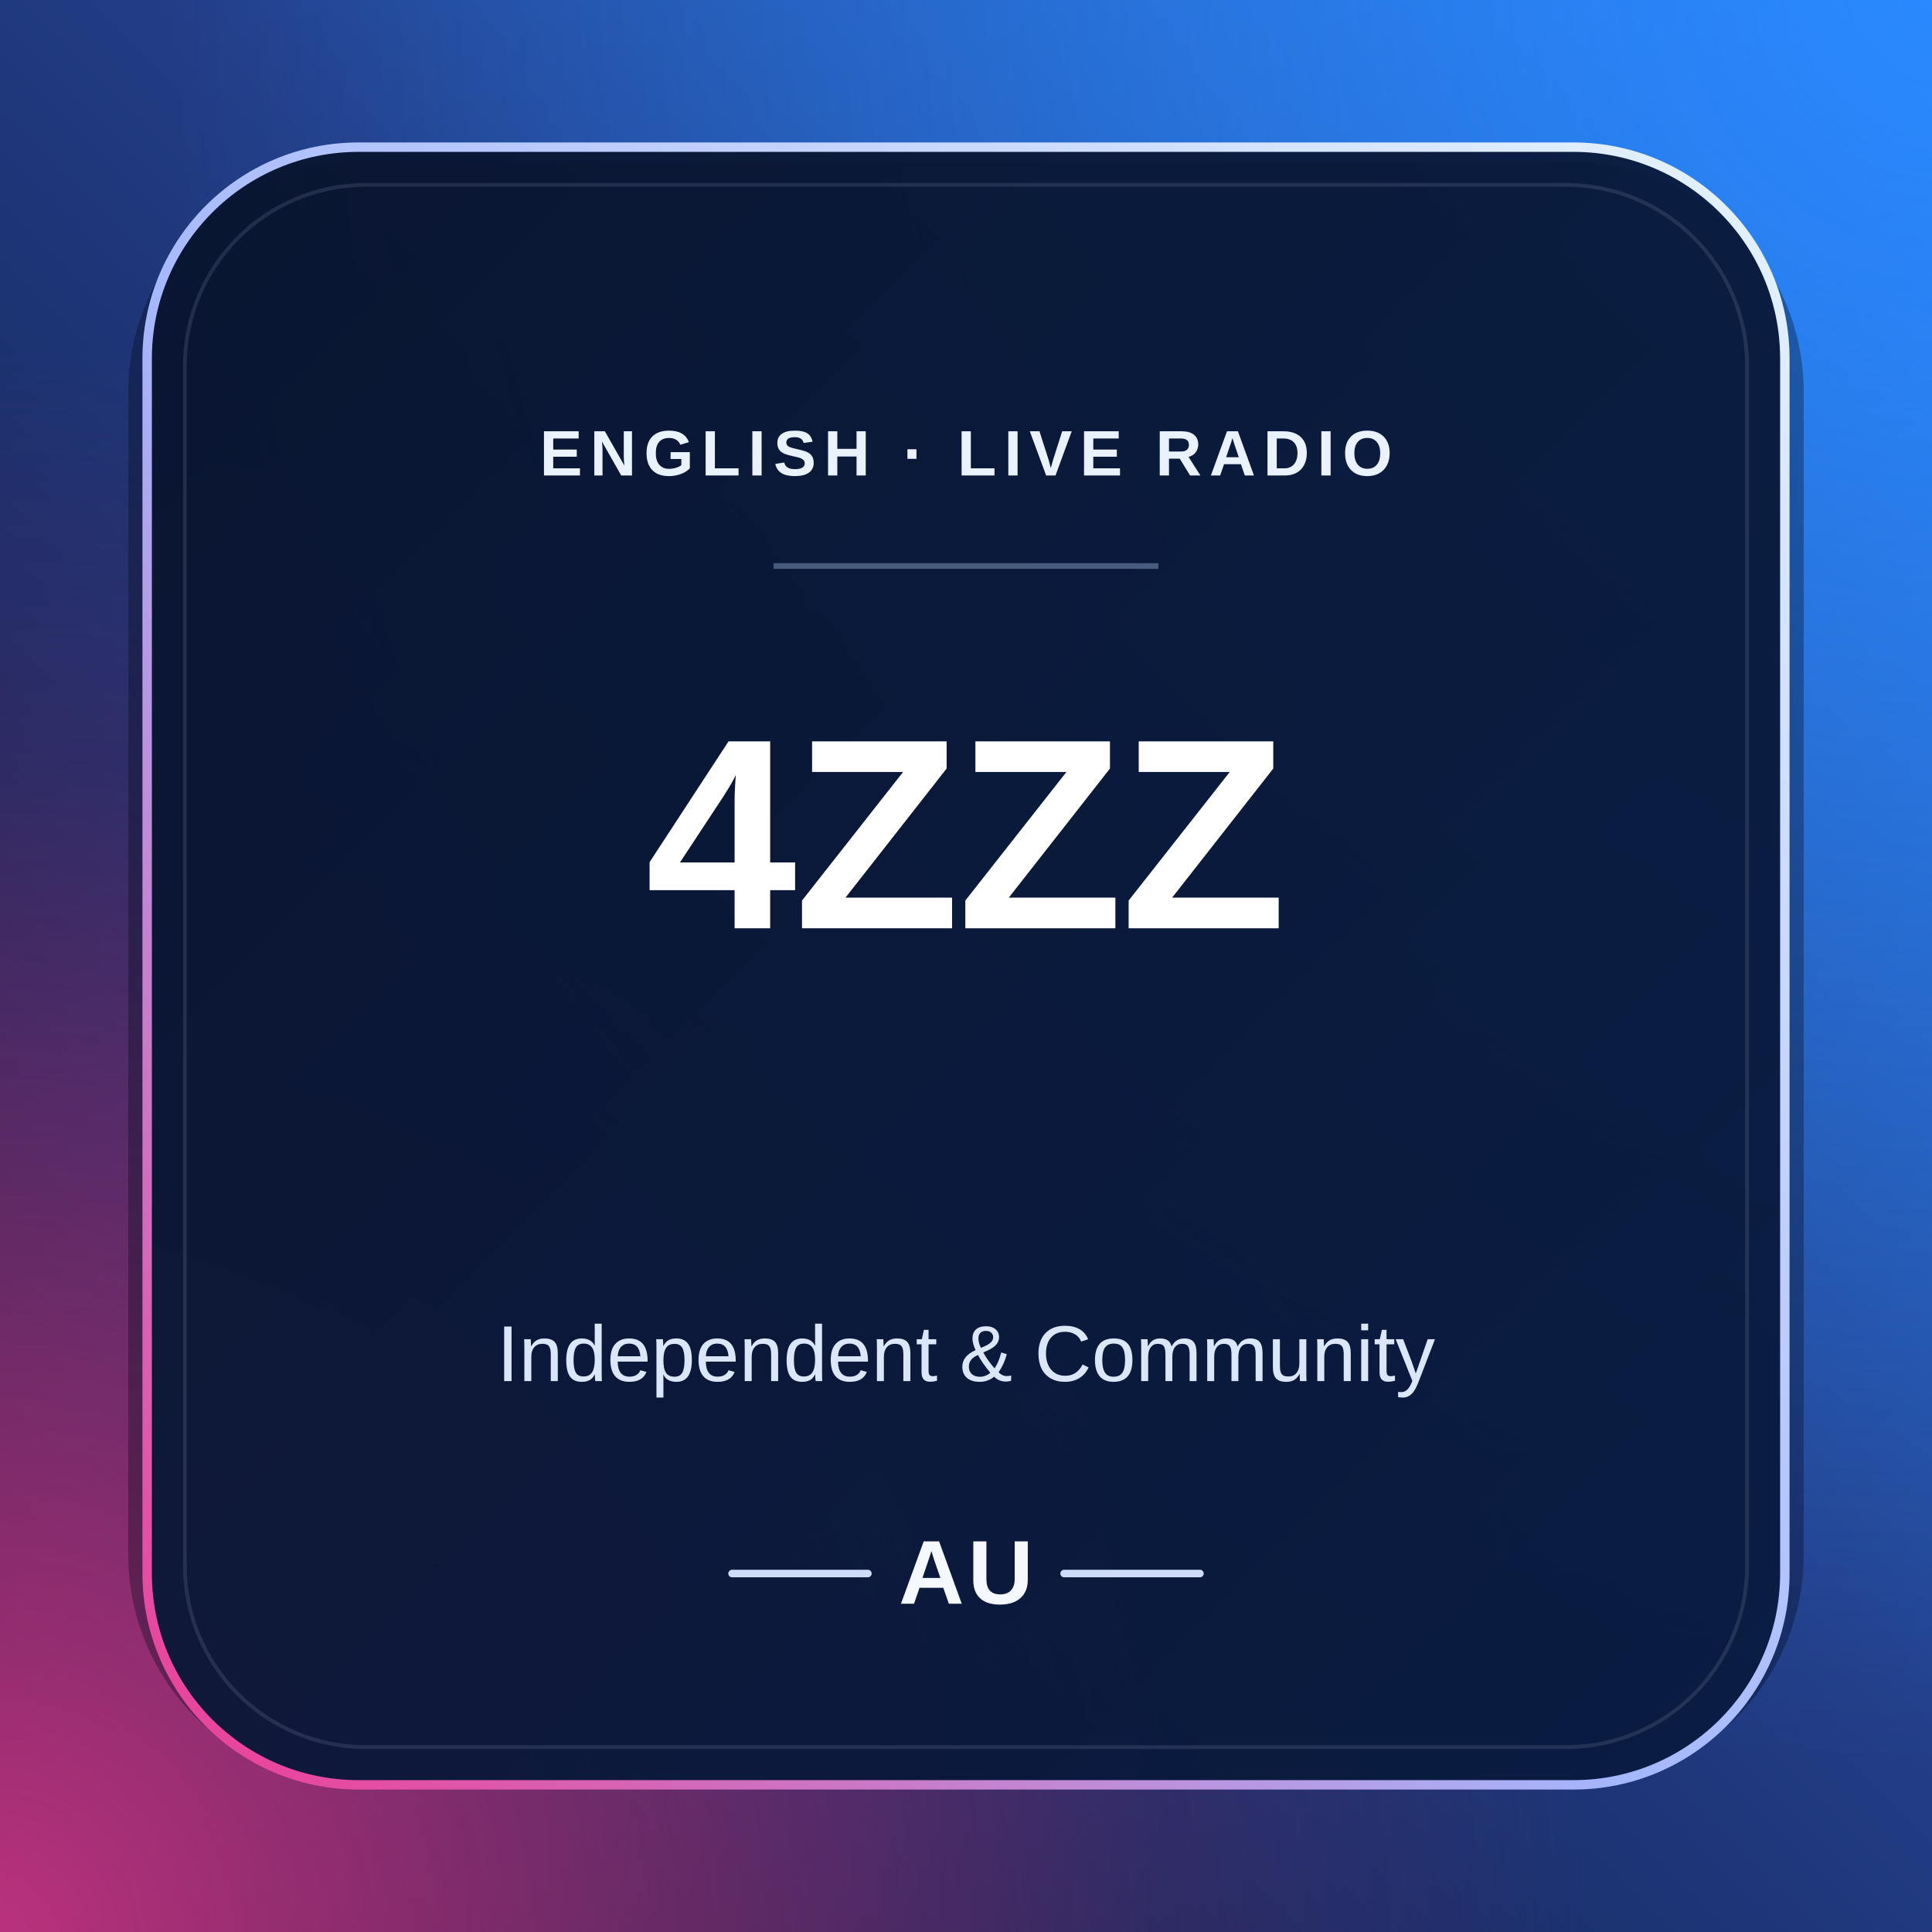
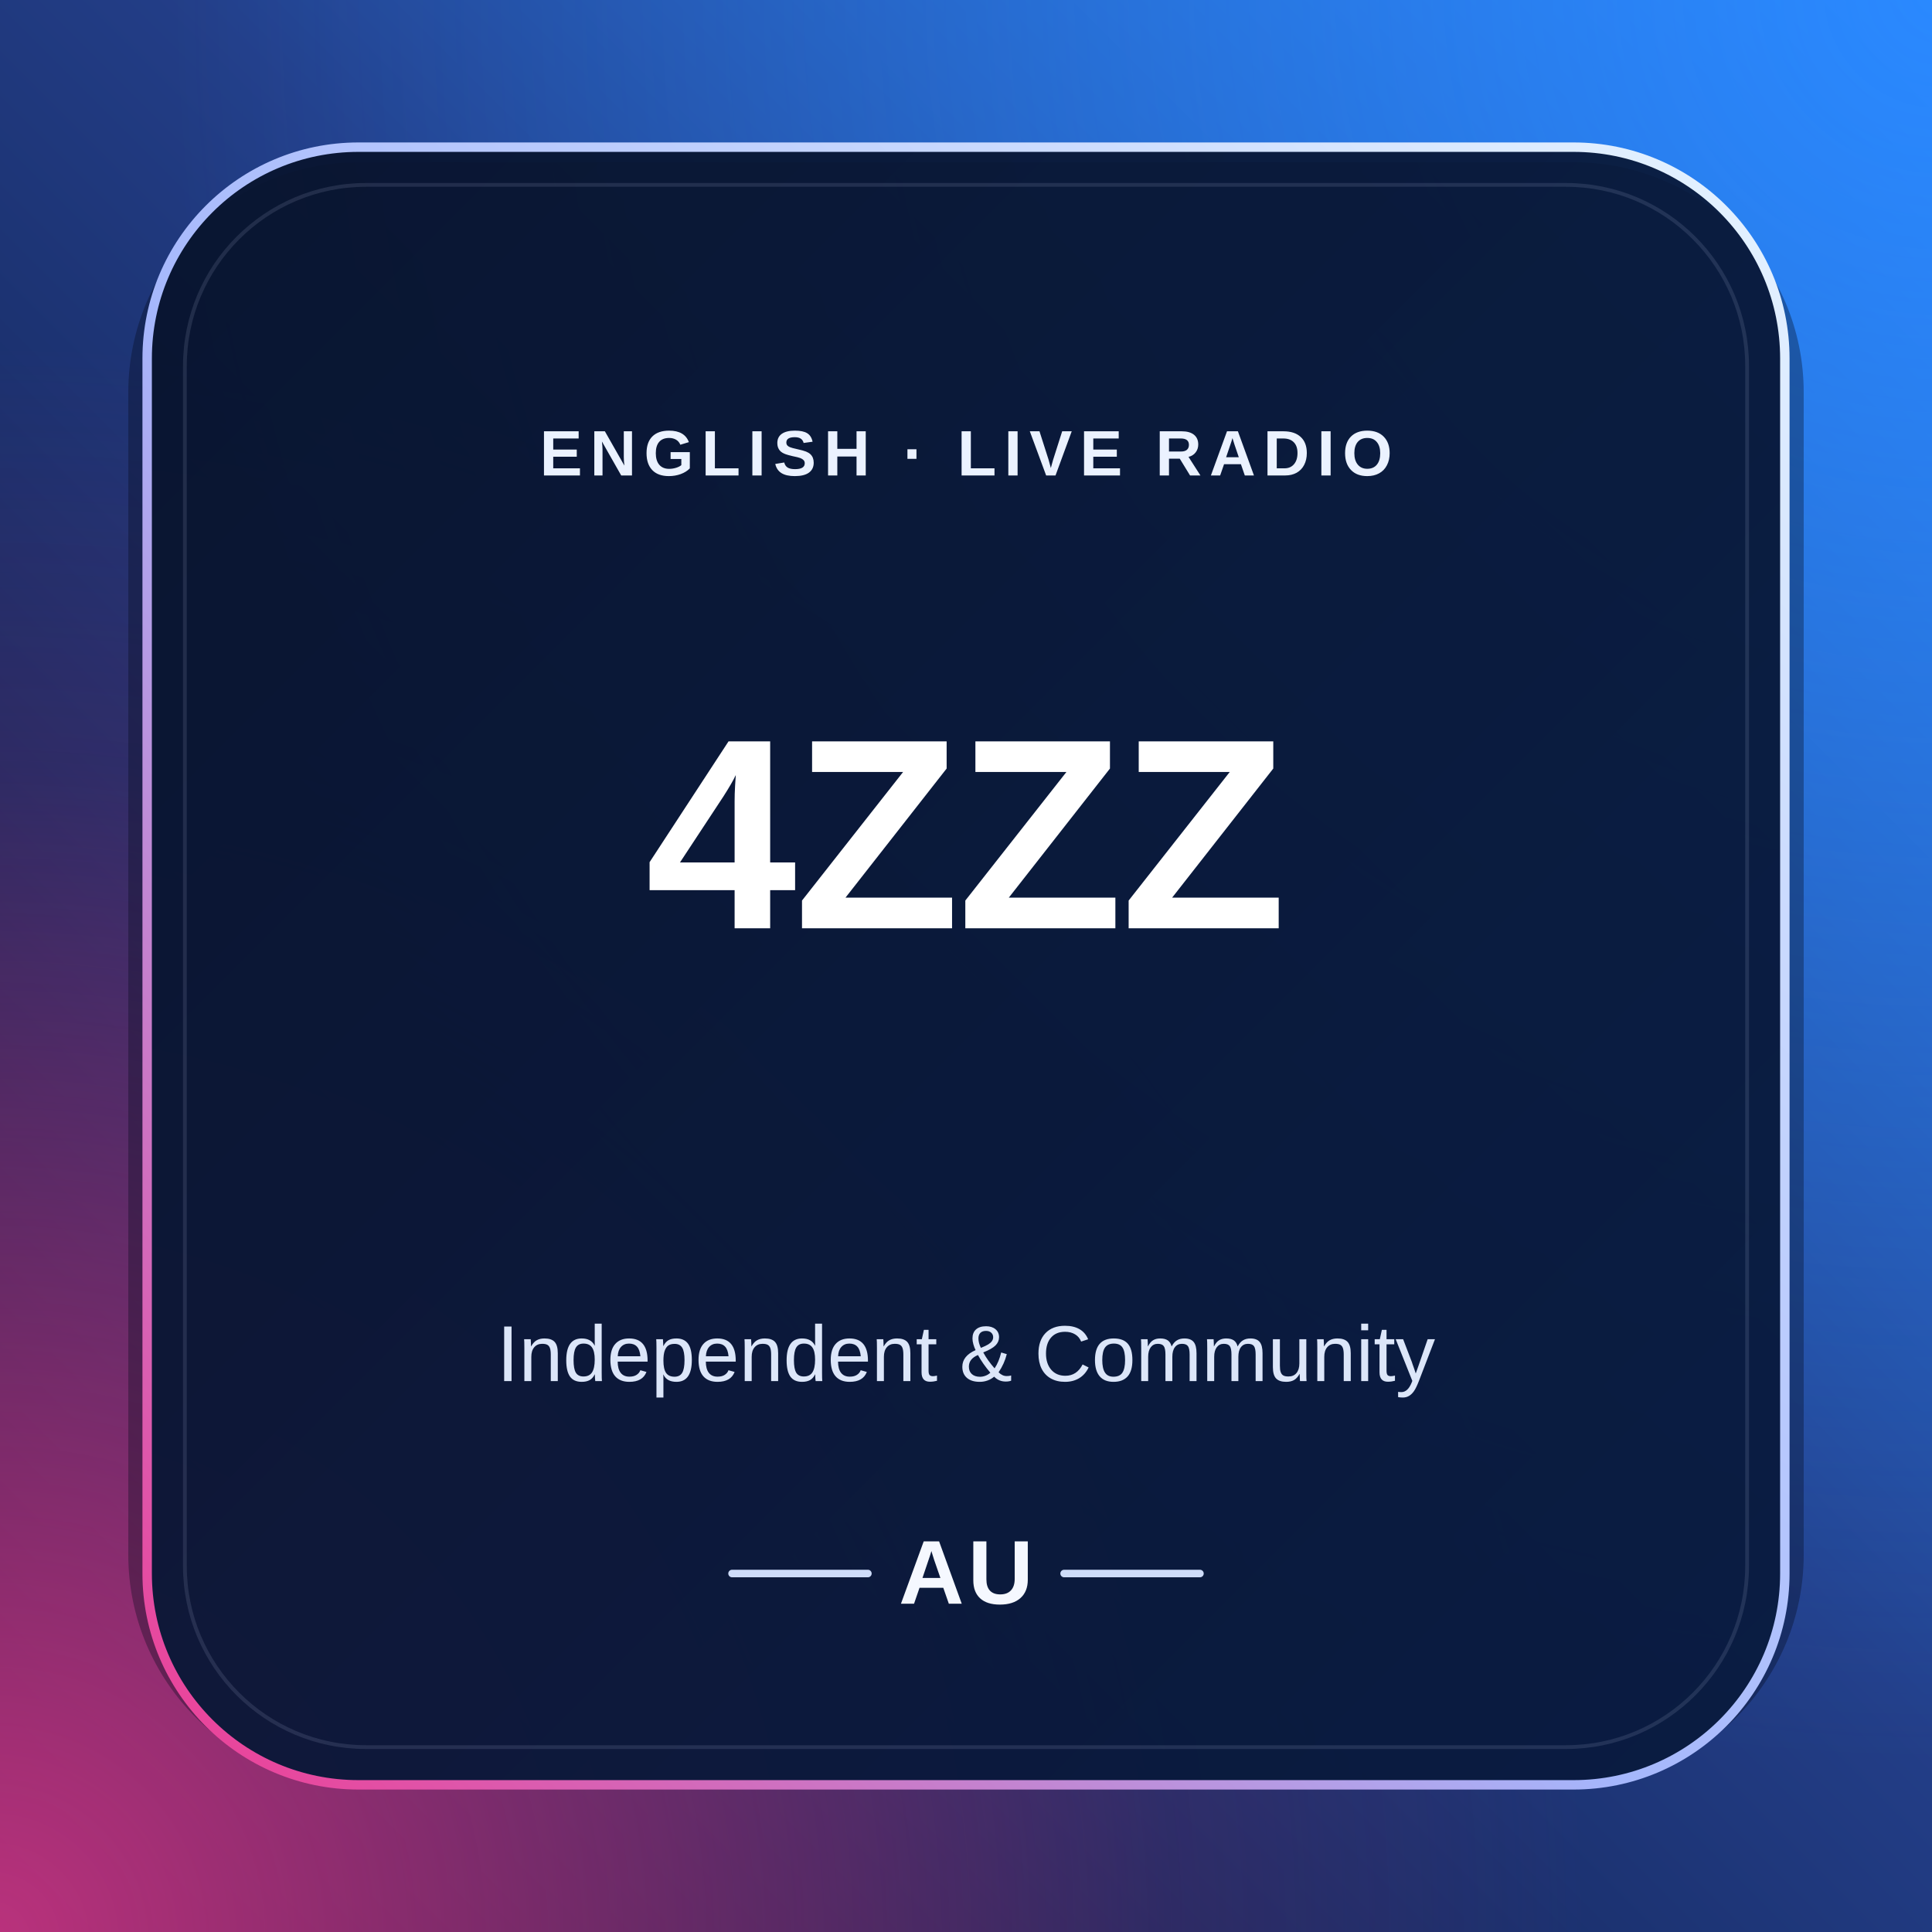
<svg xmlns="http://www.w3.org/2000/svg" width="1254" height="1254" viewBox="0 0 512 512" role="img" aria-label="4ZZZ radio cover">
  <defs>
    <linearGradient id="background" x1="0" y1="1" x2="1" y2="0">
      <stop offset="0" stop-color="#050e2a" />
      <stop offset=".55" stop-color="#233e88" />
      <stop offset="1" stop-color="#2a89ff" />
    </linearGradient>
    <radialGradient id="leftGlow" cx="0" cy="1" r=".82">
      <stop offset="0" stop-color="#ee3c94" stop-opacity=".78" />
      <stop offset=".74" stop-color="#ee3c94" stop-opacity=".11" />
      <stop offset="1" stop-color="#ee3c94" stop-opacity="0" />
    </radialGradient>
    <radialGradient id="rightGlow" cx="1" cy="0" r=".91">
      <stop offset="0" stop-color="#2a89ff" stop-opacity=".64" />
      <stop offset="1" stop-color="#2a89ff" stop-opacity="0" />
    </radialGradient>
    <linearGradient id="rim" x1="0" y1="1" x2="1" y2="0">
      <stop offset="0" stop-color="#ee3c94" />
      <stop offset=".45" stop-color="#a5b7fc" />
      <stop offset="1" stop-color="#e6f4ff" />
    </linearGradient>
    <linearGradient id="pane" x1="0" y1="0" x2="1" y2="1">
      <stop offset="0" stop-color="#09142e" stop-opacity=".94" />
      <stop offset="1" stop-color="#091b40" stop-opacity=".92" />
    </linearGradient>
  </defs>
  <rect width="512" height="512" fill="url(#background)" />
  <rect width="512" height="512" fill="url(#leftGlow)" />
  <rect width="512" height="512" fill="url(#rightGlow)" />
  <rect x="34" y="43" width="444" height="430" rx="61" fill="#040819" opacity=".34" />
  <rect x="39" y="39" width="434" height="434" rx="56" fill="url(#pane)" stroke="url(#rim)" stroke-width="2.5" />
  <rect x="49" y="49" width="414" height="414" rx="48" fill="none" stroke="#d0deff" stroke-opacity=".12" />
  <text x="256" y="126" text-anchor="middle" font-family="Arial,Helvetica,sans-serif" font-size="17" font-weight="700" letter-spacing="2.0" fill="#ebf2ff">ENGLISH · LIVE RADIO</text>
-   <path d="M205 150H307" fill="none" stroke="#adc9ee" stroke-opacity=".38" stroke-width="1.5" />
  <text x="256" y="246" text-anchor="middle" font-family="Arial,Helvetica,sans-serif" font-size="72" font-weight="750" letter-spacing="-0.7" fill="#ffffff">4ZZZ</text>
  <text x="256" y="366" text-anchor="middle" font-family="Arial,Helvetica,sans-serif" font-size="21" font-weight="400" fill="#dce6f9">Independent &amp; Community</text>
  <path d="M194 417H230 M282 417H318" fill="none" stroke="#cedcf9" stroke-width="2" stroke-linecap="round" />
  <text x="256" y="425" text-anchor="middle" font-family="Arial,Helvetica,sans-serif" font-size="24" font-weight="700" letter-spacing="1" fill="#f5f8ff">AU</text>
</svg>
